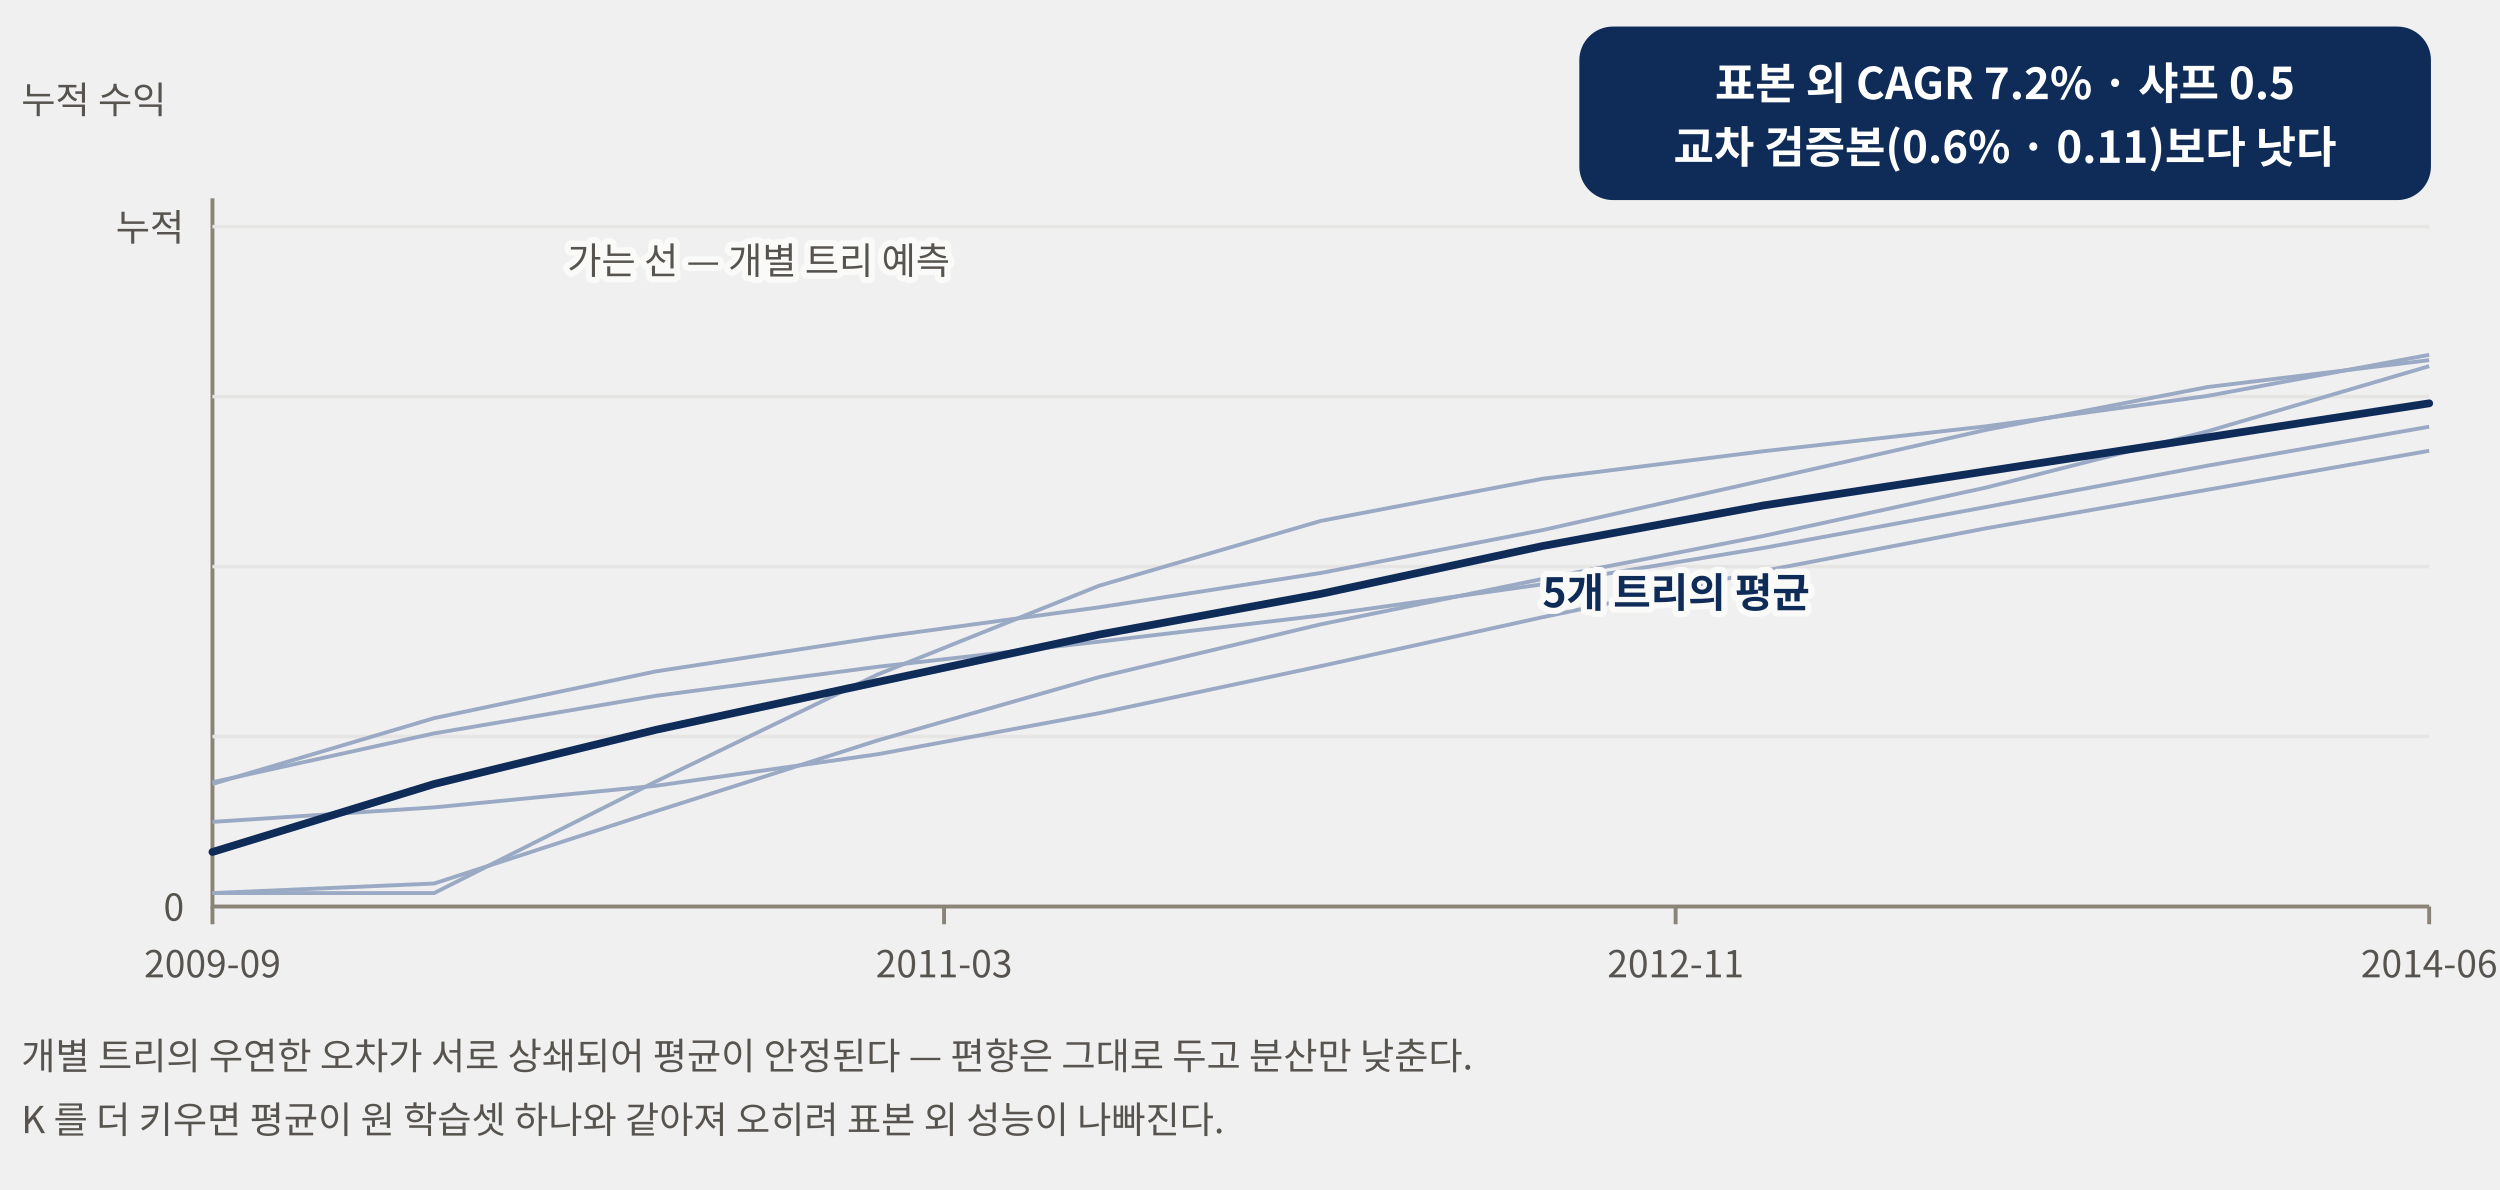
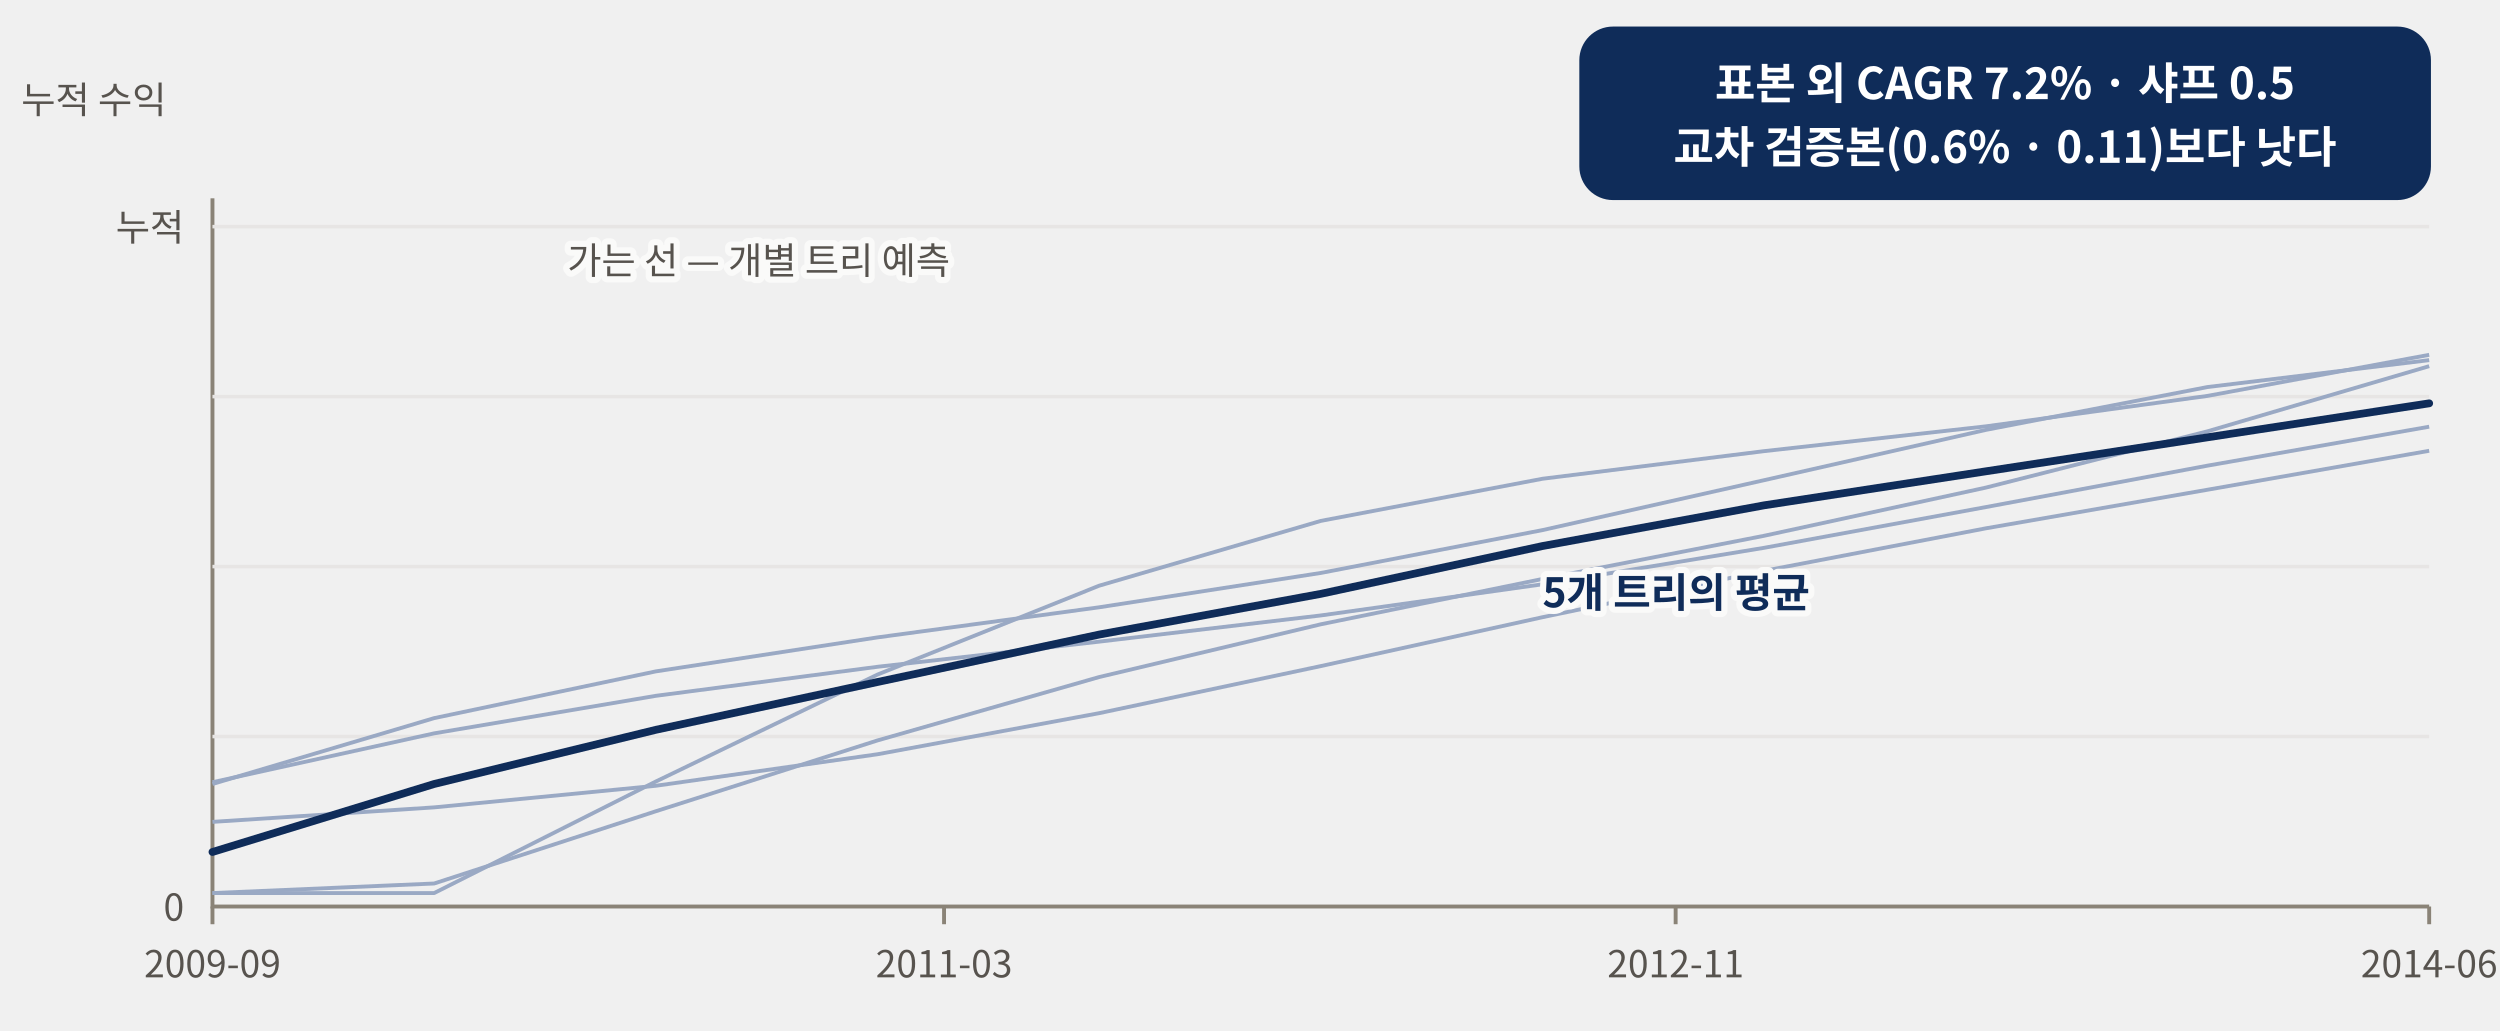
- <svg xmlns="http://www.w3.org/2000/svg" viewBox="14 -6 706 336" font-family="Noto Sans CJK KR,Apple SD Gothic Neo,Malgun Gothic,Noto Sans KR,NanumGothic,Inter,system-ui,sans-serif" role="img">
+ <svg xmlns="http://www.w3.org/2000/svg" viewBox="14 -6 706 291" font-family="Noto Sans CJK KR,Apple SD Gothic Neo,Malgun Gothic,Noto Sans KR,NanumGothic,Inter,system-ui,sans-serif" role="img">
  <defs>
    <marker id="ah" markerWidth="9" markerHeight="9" refX="7" refY="3" orient="auto">
      <path d="M0,0 L7,3 L0,6 Z" fill="#0F2C59" />
    </marker>
    <marker id="ahr" markerWidth="9" markerHeight="9" refX="7" refY="3" orient="auto">
      <path d="M0,0 L7,3 L0,6 Z" fill="#A3341F" />
    </marker>
    <marker id="ahg" markerWidth="9" markerHeight="9" refX="7" refY="3" orient="auto">
      <path d="M0,0 L7,3 L0,6 Z" fill="#1B6B3A" />
    </marker>
    <style>
      .t{fill:#0F0F10;font-size:13px;font-weight:700;text-anchor:middle}
      .tl{fill:#0F0F10;font-size:12.5px;font-weight:700;text-anchor:start}
      .s{fill:#57534E;font-size:10.5px;text-anchor:middle}
      .sl{fill:#57534E;font-size:10.5px;text-anchor:start}
      .sr{fill:#57534E;font-size:10.5px;text-anchor:end}
      .lab{fill:#0F2C59;font-size:11.5px;font-weight:700;text-anchor:middle}
      .labl{fill:#0F2C59;font-size:11.5px;font-weight:700;text-anchor:start}
      .box{fill:#fff;stroke:#0F2C59;stroke-width:1.4}
      .key{fill:#0F2C59;stroke:#0F2C59}
      .tk{fill:#fff;font-size:13px;font-weight:700;text-anchor:middle}
      .sk{fill:#C7D2E6;font-size:10.5px;text-anchor:middle}
      .good{fill:#E8F1EA;stroke:#1B6B3A;stroke-width:1.4}
      .goodt{fill:#1B6B3A;font-size:11px;font-weight:700;text-anchor:middle}
      .warn{fill:#FBEFEA;stroke:#A3341F;stroke-width:1.4}
      .warnt{fill:#A3341F;font-size:11px;font-weight:700;text-anchor:middle}
      .muted{fill:#F3F1EC;stroke:#8A8377;stroke-width:1.3}
      .mutedt{fill:#6B6357;font-size:10.5px;font-weight:700;text-anchor:middle}
      .a{stroke:#0F2C59;stroke-width:1.4;fill:none;marker-end:url(#ah)}
      .ar{stroke:#A3341F;stroke-width:1.4;fill:none;marker-end:url(#ahr)}
      .ag{stroke:#1B6B3A;stroke-width:1.4;fill:none;marker-end:url(#ahg)}
      .plain{stroke:#0F2C59;stroke-width:1.3;fill:none}
      .axis{stroke:#8A8377;stroke-width:1.1;fill:none}
      .grid{stroke:#E7E5E4;stroke-width:1;fill:none}
      .ln{stroke:#0F2C59;stroke-width:2.2;fill:none;stroke-linejoin:round;stroke-linecap:round}
      .lnr{stroke:#A3341F;stroke-width:2.2;fill:none;stroke-linejoin:round;stroke-linecap:round}
      .lng{stroke:#1B6B3A;stroke-width:2.2;fill:none;stroke-linejoin:round;stroke-linecap:round}
      .lnthin{stroke:#9AA9C4;stroke-width:1.1;fill:none;stroke-linejoin:round}
      .dash{stroke:#8A8377;stroke-width:1.2;fill:none;stroke-dasharray:5 4}
      .band{fill:#0F2C59;opacity:.07}
      .bandr{fill:#A3341F;opacity:.09}
      .edge{fill:none;stroke:#0F2C59;stroke-width:1.3}
      .halo{paint-order:stroke fill;stroke:#FAFAF9;stroke-width:3.5px;stroke-linejoin:round}
      .an-s{text-anchor:start}
      .an-m{text-anchor:middle}
      .an-e{text-anchor:end}
    </style>
  </defs>
  <text class="sl" x="20" y="26">누적 수익</text>
  <rect class="key" x="460.5" y="2" width="239.5" height="48" rx="9" />
  <text class="tk an-m" x="580.2" y="22" style="font-size:12.4px">표본 외 CAGR 7.2% · 샤프 0.5</text>
  <text class="tk an-m" x="580.2" y="40" style="font-size:12.4px">교차 검증본(0.6% · 0.11)보다 낫다</text>
  <path class="axis" d="M74,50 V250 H700" />
  <path class="grid" d="M74,202.0 H700" />
  <path class="grid" d="M74,154.0 H700" />
  <path class="grid" d="M74,106.0 H700" />
  <path class="grid" d="M74,58.0 H700" />
  <text class="sr an-e" x="66" y="254">0</text>
  <text class="sr an-e" x="66" y="62.0">누적</text>
  <path class="axis" d="M74.0,250 v5" />
  <text class="s an-m" x="74.0" y="270">2009-09</text>
  <path class="axis" d="M280.6,250 v5" />
  <text class="s an-m" x="280.6" y="270">2011-03</text>
  <path class="axis" d="M487.2,250 v5" />
  <text class="s an-m" x="487.2" y="270">2012-11</text>
  <path class="axis" d="M700.0,250 v5" />
  <text class="s an-m" x="700.0" y="270">2014-06</text>
  <path class="lnthin" d="M74.0,215.4 L136.6,196.8 L199.2,183.6 L261.8,174.0 L324.4,165.5 L387.0,155.8 L449.6,143.7 L512.2,129.6 L574.8,115.4 L637.4,103.3 L700.0,95.7" />
  <path class="lnthin" d="M74.0,246.2 L136.6,243.5 L199.2,223.1 L261.8,203.1 L324.4,185.2 L387.0,170.3 L449.6,157.5 L512.2,145.3 L574.8,131.7 L637.4,115.8 L700.0,97.4" />
  <path class="lnthin" d="M74.0,226.1 L136.6,222.0 L199.2,215.9 L261.8,207.0 L324.4,195.4 L387.0,182.1 L449.6,168.3 L512.2,155.2 L574.8,143.2 L637.4,132.3 L700.0,121.3" />
  <path class="lnthin" d="M74.0,214.9 L136.6,201.1 L199.2,190.5 L261.8,182.3 L324.4,175.2 L387.0,167.8 L449.6,159.0 L512.2,148.7 L574.8,137.2 L637.4,125.5 L700.0,114.5" />
  <path class="lnthin" d="M74.0,246.2 L136.6,246.2 L199.2,214.7 L261.8,184.5 L324.4,159.4 L387.0,141.1 L449.6,129.2 L512.2,121.4 L574.8,114.4 L637.4,105.8 L700.0,94.2" />
  <path class="ln" d="M74.0,234.6 L136.6,215.4 L199.2,200.1 L261.8,186.6 L324.4,173.2 L387.0,161.7 L449.6,148.2 L512.2,136.7 L574.8,127.1 L637.4,117.5 L700.0,107.9" />
  <text class="lab an-s halo" x="449.6" y="165.5">5개 트리의 평균</text>
  <text class="s an-s halo" x="174.2" y="71.4">가는 선 — 개별 트리 예측</text>
-   <text class="sl" x="20" y="296">개별 트리의 우연한 오차가 서로 상쇄되어 평균이 안정된다 — 편향은 그대로 두고 분산만 낮춘다.</text>
-   <text class="sl" x="20" y="314">K 를 더 키우면 평균이 원 학습셋 하나와 같아져 오히려 표본 외 성능이 나빠진다.</text>
</svg>
